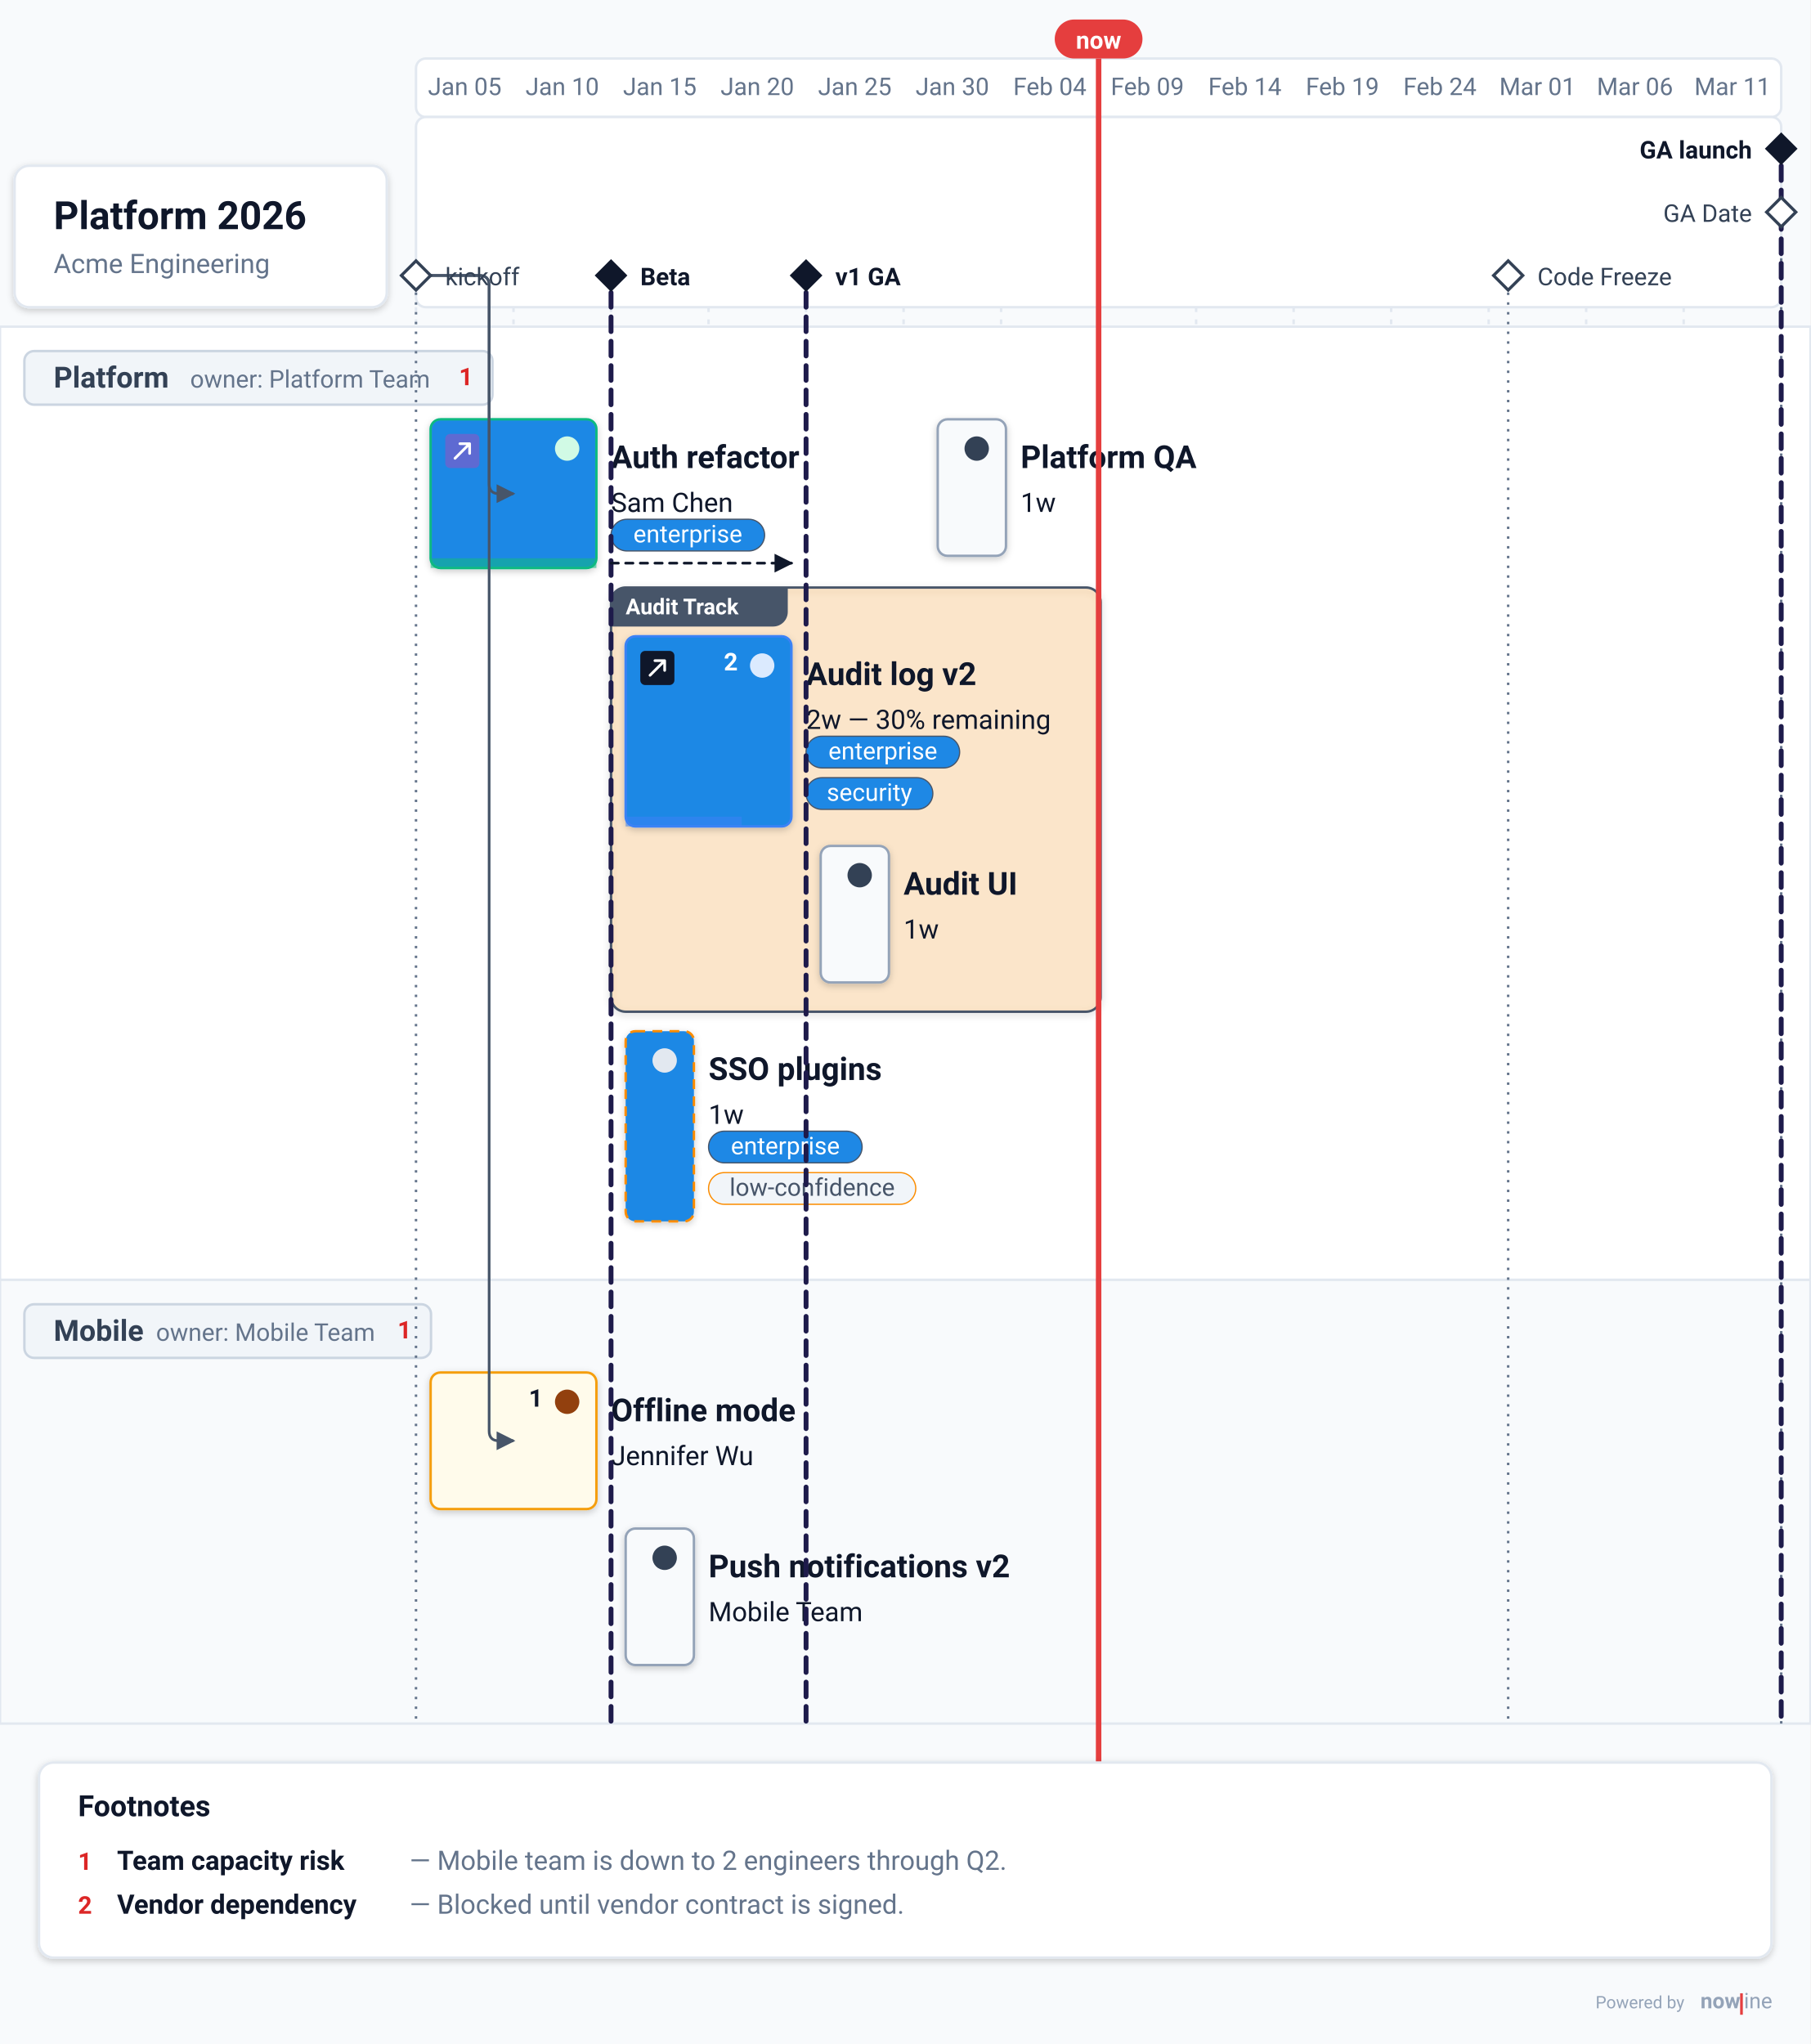
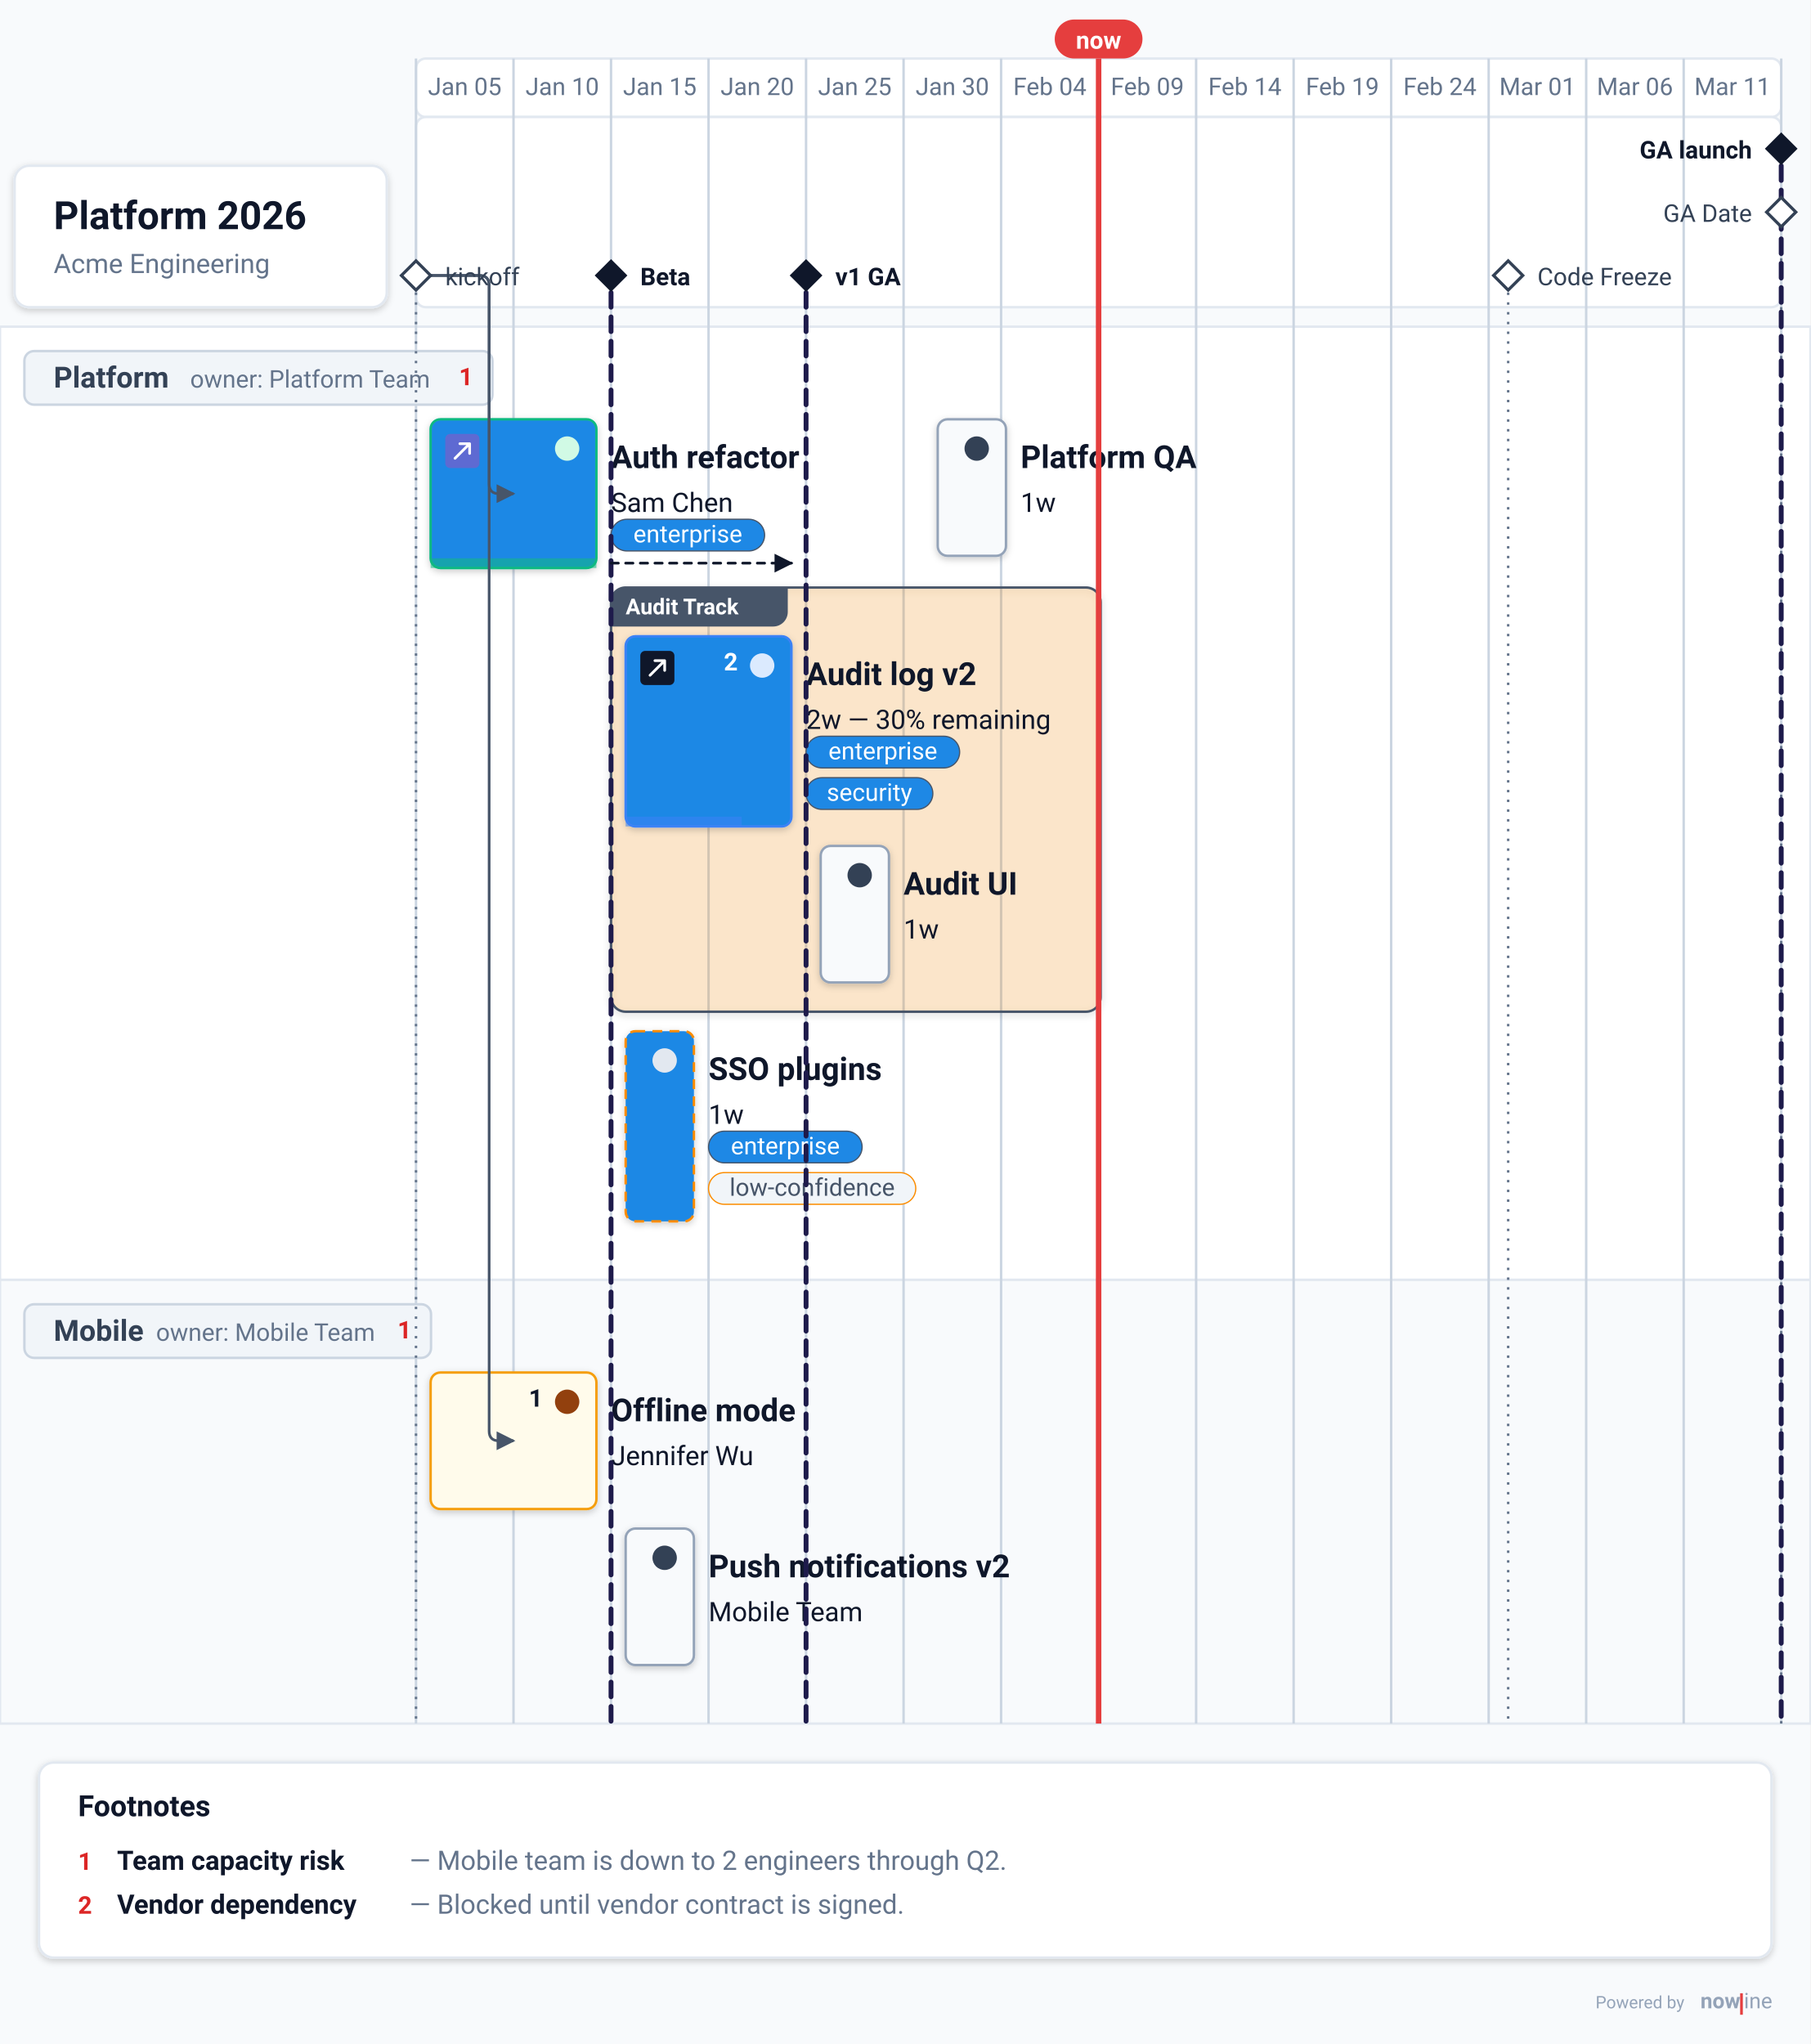
<svg xmlns="http://www.w3.org/2000/svg" data-generator="nowline" data-theme="light" height="838.44" viewBox="0 0 742.64 838.44" width="742.64">
  <defs>
    <filter height="200%" id="nl-0-root-shadow-subtle" width="200%" x="-50%" y="-50%">
      <feGaussianBlur in="SourceAlpha" stdDeviation="1.5" />
      <feOffset dx="0" dy="1" result="offsetblur" />
      <feComponentTransfer>
        <feFuncA type="linear" slope="0.2" />
      </feComponentTransfer>
      <feMerge>
        <feMergeNode />
        <feMergeNode in="SourceGraphic" />
      </feMerge>
    </filter>
    <filter height="200%" id="nl-0-root-shadow-fuzzy" width="200%" x="-50%" y="-50%">
      <feGaussianBlur in="SourceAlpha" stdDeviation="5" />
      <feOffset dx="0" dy="3" result="offsetblur" />
      <feComponentTransfer>
        <feFuncA type="linear" slope="0.3" />
      </feComponentTransfer>
      <feMerge>
        <feMergeNode />
        <feMergeNode in="SourceGraphic" />
      </feMerge>
    </filter>
    <filter height="200%" id="nl-0-root-shadow-hard" width="200%" x="-50%" y="-50%">
      <feGaussianBlur in="SourceAlpha" stdDeviation="0" />
      <feOffset dx="2" dy="2" result="offsetblur" />
      <feComponentTransfer>
        <feFuncA type="linear" slope="0.45" />
      </feComponentTransfer>
      <feMerge>
        <feMergeNode />
        <feMergeNode in="SourceGraphic" />
      </feMerge>
    </filter>
    <marker id="nl-arrow" viewBox="0 0 10 10" refX="9" refY="5" markerWidth="7" markerHeight="7" orient="auto">
      <path d="M 0 0 L 10 5 L 0 10 z" fill="#475569" />
    </marker>
    <marker id="nl-arrow-light" viewBox="0 0 10 10" refX="9" refY="5" markerWidth="7" markerHeight="7" orient="auto">
      <path d="M 0 0 L 10 5 L 0 10 z" fill="#94a3b8" />
    </marker>
    <marker id="nl-arrow-dark" viewBox="0 0 10 10" refX="9" refY="5" markerWidth="7" markerHeight="7" orient="auto">
      <path d="M 0 0 L 10 5 L 0 10 z" fill="#0f172a" />
    </marker>
  </defs>
  <rect fill="#f8fafc" height="838.44" width="742.64" x="0" y="0" />
  <g data-layer="timeline">
    <rect fill="#ffffff" height="24" rx="4" ry="4" stroke="#e2e8f0" stroke-width="1" width="560" x="170.64" y="24" />
    <rect fill="#ffffff" height="78" rx="4" ry="4" stroke="#e2e8f0" stroke-width="1" width="560" x="170.64" y="48" />
    <text fill="#64748b" font-family="system-ui, -apple-system, &quot;Segoe UI&quot;, Roboto, sans-serif" font-size="10" text-anchor="middle" x="190.64" y="39">Jan 05</text>
-     <line stroke="#e2e8f0" stroke-dasharray="2 3" stroke-width="1" x1="170.64" x2="170.64" y1="126" y2="707" />
    <text fill="#64748b" font-family="system-ui, -apple-system, &quot;Segoe UI&quot;, Roboto, sans-serif" font-size="10" text-anchor="middle" x="230.64" y="39">Jan 10</text>
-     <line stroke="#e2e8f0" stroke-dasharray="2 3" stroke-width="1" x1="210.64" x2="210.64" y1="126" y2="707" />
    <text fill="#64748b" font-family="system-ui, -apple-system, &quot;Segoe UI&quot;, Roboto, sans-serif" font-size="10" text-anchor="middle" x="270.64" y="39">Jan 15</text>
-     <line stroke="#e2e8f0" stroke-dasharray="2 3" stroke-width="1" x1="250.64" x2="250.64" y1="126" y2="707" />
    <text fill="#64748b" font-family="system-ui, -apple-system, &quot;Segoe UI&quot;, Roboto, sans-serif" font-size="10" text-anchor="middle" x="310.64" y="39">Jan 20</text>
-     <line stroke="#e2e8f0" stroke-dasharray="2 3" stroke-width="1" x1="290.64" x2="290.64" y1="126" y2="707" />
    <text fill="#64748b" font-family="system-ui, -apple-system, &quot;Segoe UI&quot;, Roboto, sans-serif" font-size="10" text-anchor="middle" x="350.64" y="39">Jan 25</text>
-     <line stroke="#e2e8f0" stroke-dasharray="2 3" stroke-width="1" x1="330.64" x2="330.64" y1="126" y2="707" />
    <text fill="#64748b" font-family="system-ui, -apple-system, &quot;Segoe UI&quot;, Roboto, sans-serif" font-size="10" text-anchor="middle" x="390.64" y="39">Jan 30</text>
-     <line stroke="#e2e8f0" stroke-dasharray="2 3" stroke-width="1" x1="370.64" x2="370.64" y1="126" y2="707" />
    <text fill="#64748b" font-family="system-ui, -apple-system, &quot;Segoe UI&quot;, Roboto, sans-serif" font-size="10" text-anchor="middle" x="430.64" y="39">Feb 04</text>
-     <line stroke="#e2e8f0" stroke-dasharray="2 3" stroke-width="1" x1="410.64" x2="410.64" y1="126" y2="707" />
    <text fill="#64748b" font-family="system-ui, -apple-system, &quot;Segoe UI&quot;, Roboto, sans-serif" font-size="10" text-anchor="middle" x="470.64" y="39">Feb 09</text>
-     <line stroke="#e2e8f0" stroke-dasharray="2 3" stroke-width="1" x1="450.64" x2="450.64" y1="126" y2="707" />
    <text fill="#64748b" font-family="system-ui, -apple-system, &quot;Segoe UI&quot;, Roboto, sans-serif" font-size="10" text-anchor="middle" x="510.64" y="39">Feb 14</text>
-     <line stroke="#e2e8f0" stroke-dasharray="2 3" stroke-width="1" x1="490.64" x2="490.64" y1="126" y2="707" />
    <text fill="#64748b" font-family="system-ui, -apple-system, &quot;Segoe UI&quot;, Roboto, sans-serif" font-size="10" text-anchor="middle" x="550.64" y="39">Feb 19</text>
-     <line stroke="#e2e8f0" stroke-dasharray="2 3" stroke-width="1" x1="530.64" x2="530.64" y1="126" y2="707" />
    <text fill="#64748b" font-family="system-ui, -apple-system, &quot;Segoe UI&quot;, Roboto, sans-serif" font-size="10" text-anchor="middle" x="590.64" y="39">Feb 24</text>
-     <line stroke="#e2e8f0" stroke-dasharray="2 3" stroke-width="1" x1="570.64" x2="570.64" y1="126" y2="707" />
    <text fill="#64748b" font-family="system-ui, -apple-system, &quot;Segoe UI&quot;, Roboto, sans-serif" font-size="10" text-anchor="middle" x="630.64" y="39">Mar 01</text>
-     <line stroke="#e2e8f0" stroke-dasharray="2 3" stroke-width="1" x1="610.64" x2="610.64" y1="126" y2="707" />
    <text fill="#64748b" font-family="system-ui, -apple-system, &quot;Segoe UI&quot;, Roboto, sans-serif" font-size="10" text-anchor="middle" x="670.64" y="39">Mar 06</text>
-     <line stroke="#e2e8f0" stroke-dasharray="2 3" stroke-width="1" x1="650.64" x2="650.64" y1="126" y2="707" />
    <text fill="#64748b" font-family="system-ui, -apple-system, &quot;Segoe UI&quot;, Roboto, sans-serif" font-size="10" text-anchor="middle" x="710.64" y="39">Mar 11</text>
-     <line stroke="#e2e8f0" stroke-dasharray="2 3" stroke-width="1" x1="690.64" x2="690.64" y1="126" y2="707" />
-     <line stroke="#e2e8f0" stroke-dasharray="2 3" stroke-width="1" x1="730.64" x2="730.64" y1="126" y2="707" />
+   </g>
+   <g data-id="platform" data-layer="swimlane-bg">
+     <rect fill="#ffffff" height="391" stroke="#e2e8f0" stroke-width="1" width="742.64" x="0" y="134" />
+   </g>
+   <g data-id="mobile" data-layer="swimlane-bg">
+     <rect fill="#f8fafc" height="182" stroke="#e2e8f0" stroke-width="1" width="742.64" x="0" y="525" />
+   </g>
+   <g data-layer="grid">
+     <line stroke="#cbd5e1" stroke-width="1" x1="170.64" x2="170.64" y1="24" y2="707" />
+     <line stroke="#cbd5e1" stroke-width="1" x1="210.64" x2="210.64" y1="24" y2="707" />
+     <line stroke="#cbd5e1" stroke-width="1" x1="250.64" x2="250.64" y1="24" y2="707" />
+     <line stroke="#cbd5e1" stroke-width="1" x1="290.64" x2="290.64" y1="24" y2="707" />
+     <line stroke="#cbd5e1" stroke-width="1" x1="330.64" x2="330.64" y1="24" y2="707" />
+     <line stroke="#cbd5e1" stroke-width="1" x1="370.64" x2="370.64" y1="24" y2="707" />
+     <line stroke="#cbd5e1" stroke-width="1" x1="410.64" x2="410.64" y1="24" y2="707" />
+     <line stroke="#cbd5e1" stroke-width="1" x1="450.64" x2="450.64" y1="24" y2="707" />
+     <line stroke="#cbd5e1" stroke-width="1" x1="490.64" x2="490.64" y1="24" y2="707" />
+     <line stroke="#cbd5e1" stroke-width="1" x1="530.64" x2="530.64" y1="24" y2="707" />
+     <line stroke="#cbd5e1" stroke-width="1" x1="570.64" x2="570.64" y1="24" y2="707" />
+     <line stroke="#cbd5e1" stroke-width="1" x1="610.64" x2="610.64" y1="24" y2="707" />
+     <line stroke="#cbd5e1" stroke-width="1" x1="650.64" x2="650.64" y1="24" y2="707" />
+     <line stroke="#cbd5e1" stroke-width="1" x1="690.64" x2="690.64" y1="24" y2="707" />
+     <line stroke="#cbd5e1" stroke-width="1" x1="730.64" x2="730.64" y1="24" y2="707" />
  </g>
  <g data-id="platform" data-layer="swimlane">
-     <rect fill="#ffffff" height="391" stroke="#e2e8f0" stroke-width="1" width="742.64" x="0" y="134" />
    <rect fill="#f1f5f9" height="22" rx="4" ry="4" stroke="#cbd5e1" stroke-width="1" width="192" x="10" y="144" />
    <text fill="#334155" font-family="system-ui, -apple-system, &quot;Segoe UI&quot;, Roboto, sans-serif" font-size="12" font-weight="600" x="22" y="159">Platform</text>
    <text fill="#64748b" font-family="system-ui, -apple-system, &quot;Segoe UI&quot;, Roboto, sans-serif" font-size="10" x="78" y="159">owner: Platform Team</text>
    <text fill="#dc2626" font-family="system-ui, -apple-system, &quot;Segoe UI&quot;, Roboto, sans-serif" font-size="10" font-weight="700" text-anchor="end" x="194" y="158">1</text>
    <g data-id="auth-refactor" data-layer="item">
      <rect fill="#1e88e5" filter="url(#nl-0-root-shadow-subtle)" height="61" rx="4" ry="4" stroke="#10b981" stroke-width="1" width="68" x="176.64" y="172" />
      <rect fill="#10b981" height="4" opacity="0.55" width="68" x="176.64" y="229" />
      <circle cx="232.64" cy="184" fill="#d1fae5" r="5" />
      <text fill="#0f172a" font-family="system-ui, -apple-system, &quot;Segoe UI&quot;, Roboto, sans-serif" font-size="13" font-weight="600" x="250.64" y="192">Auth refactor</text>
      <text fill="#0f172a" font-family="system-ui, -apple-system, &quot;Segoe UI&quot;, Roboto, sans-serif" font-size="11" x="250.64" y="210">Sam Chen</text>
      <a href="https://linear.app/acme/issue/ENG-123" rel="noopener" target="_blank">
        <rect fill="#5e6ad2" height="14" rx="2" ry="2" width="14" x="182.64" y="178" />
        <path d="M186.64 188 L192.64 182 M188.64 182 H192.64 V186" fill="none" stroke="#ffffff" stroke-linecap="round" stroke-linejoin="round" stroke-width="1.1" />
      </a>
      <rect fill="#1e88e5" height="13" rx="6.5" ry="6.5" stroke="#475569" stroke-width="0.5" width="63" x="250.64" y="213" />
      <text fill="#ffffff" font-family="system-ui, -apple-system, &quot;Segoe UI&quot;, Roboto, sans-serif" font-size="10" font-style="normal" font-weight="400" text-anchor="middle" x="282.14" y="222.5">enterprise</text>
    </g>
    <g data-layer="parallel">
      <g data-id="audit-track" data-layer="group">
        <rect fill="#fb8c00" fill-opacity="0.18" filter="url(#nl-0-root-shadow-subtle)" height="174" rx="6" ry="6" stroke="#475569" stroke-width="1" width="200.84" x="250.64" y="241" />
        <path d="M256.64 241H323.14V251A6 6 0 0 1 317.14 257H250.64V247A6 6 0 0 1 256.64 241Z" fill="#475569" />
        <text fill="#ffffff" font-family="system-ui, -apple-system, &quot;Segoe UI&quot;, Roboto, sans-serif" font-size="9" font-weight="600" x="256.64" y="252">Audit Track</text>
        <g data-id="audit-log" data-layer="item">
          <rect fill="#1e88e5" filter="url(#nl-0-root-shadow-subtle)" height="78" rx="4" ry="4" stroke="#3b82f6" stroke-width="1" width="68" x="256.64" y="261" />
          <rect fill="#3b82f6" height="4" opacity="0.55" width="47.6" x="256.64" y="335" />
          <circle cx="312.64" cy="273" fill="#dbeafe" r="5" />
          <text fill="#0f172a" font-family="system-ui, -apple-system, &quot;Segoe UI&quot;, Roboto, sans-serif" font-size="13" font-weight="600" x="330.64" y="281">Audit log v2</text>
          <text fill="#0f172a" font-family="system-ui, -apple-system, &quot;Segoe UI&quot;, Roboto, sans-serif" font-size="11" x="330.64" y="299">2w — 30% remaining</text>
          <text fill="#ffffff" font-family="system-ui, -apple-system, &quot;Segoe UI&quot;, Roboto, sans-serif" font-size="10" font-weight="700" text-anchor="end" x="302.64" y="275">2</text>
          <a href="https://wiki.acme.com/audit" rel="noopener" target="_blank">
            <rect fill="#0f172a" height="14" rx="2" ry="2" width="14" x="262.64" y="267" />
            <path d="M266.64 277 L272.64 271 M268.64 271 H272.64 V275" fill="none" stroke="#ffffff" stroke-linecap="round" stroke-linejoin="round" stroke-width="1.1" />
          </a>
          <rect fill="#1e88e5" height="13" rx="6.5" ry="6.5" stroke="#475569" stroke-width="0.5" width="63" x="330.64" y="302" />
          <text fill="#ffffff" font-family="system-ui, -apple-system, &quot;Segoe UI&quot;, Roboto, sans-serif" font-size="10" font-style="normal" font-weight="400" text-anchor="middle" x="362.14" y="311.5">enterprise</text>
          <rect fill="#1e88e5" height="13" rx="6.5" ry="6.5" stroke="#475569" stroke-width="0.5" width="52" x="330.64" y="319" />
          <text fill="#ffffff" font-family="system-ui, -apple-system, &quot;Segoe UI&quot;, Roboto, sans-serif" font-size="10" font-style="normal" font-weight="400" text-anchor="middle" x="356.64" y="328.5">security</text>
        </g>
        <g data-id="audit-ui" data-layer="item">
          <rect fill="#f8fafc" filter="url(#nl-0-root-shadow-subtle)" height="56" rx="4" ry="4" stroke="#94a3b8" stroke-width="1" width="28" x="336.64" y="347" />
          <circle cx="352.64" cy="359" fill="#334155" r="5" />
          <text fill="#0f172a" font-family="system-ui, -apple-system, &quot;Segoe UI&quot;, Roboto, sans-serif" font-size="13" font-weight="600" x="370.64" y="367">Audit UI</text>
          <text fill="#0f172a" font-family="system-ui, -apple-system, &quot;Segoe UI&quot;, Roboto, sans-serif" font-size="11" x="370.64" y="385">1w</text>
        </g>
      </g>
      <g data-id="sso" data-layer="item">
        <rect fill="#1e88e5" filter="url(#nl-0-root-shadow-subtle)" height="78" rx="4" ry="4" stroke="#fb8c00" stroke-dasharray="4 3" stroke-width="1" width="28" x="256.64" y="423" />
        <circle cx="272.64" cy="435" fill="#e2e8f0" r="5" />
        <text fill="#0f172a" font-family="system-ui, -apple-system, &quot;Segoe UI&quot;, Roboto, sans-serif" font-size="13" font-weight="600" x="290.64" y="443">SSO plugins</text>
        <text fill="#0f172a" font-family="system-ui, -apple-system, &quot;Segoe UI&quot;, Roboto, sans-serif" font-size="11" x="290.64" y="461">1w</text>
        <rect fill="#1e88e5" height="13" rx="6.5" ry="6.5" stroke="#475569" stroke-width="0.5" width="63" x="290.64" y="464" />
        <text fill="#ffffff" font-family="system-ui, -apple-system, &quot;Segoe UI&quot;, Roboto, sans-serif" font-size="10" font-style="normal" font-weight="400" text-anchor="middle" x="322.14" y="473.5">enterprise</text>
        <rect fill="#f1f5f9" height="13" rx="6.5" ry="6.5" stroke="#fb8c00" stroke-width="0.5" width="85" x="290.64" y="481" />
        <text fill="#475569" font-family="system-ui, -apple-system, &quot;Segoe UI&quot;, Roboto, sans-serif" font-size="10" font-style="normal" font-weight="400" text-anchor="middle" x="333.14" y="490.5">low-confidence</text>
      </g>
    </g>
    <g data-id="platform-qa" data-layer="item">
      <rect fill="#f8fafc" filter="url(#nl-0-root-shadow-subtle)" height="56" rx="4" ry="4" stroke="#94a3b8" stroke-width="1" width="28" x="384.64" y="172" />
      <circle cx="400.64" cy="184" fill="#334155" r="5" />
      <text fill="#0f172a" font-family="system-ui, -apple-system, &quot;Segoe UI&quot;, Roboto, sans-serif" font-size="13" font-weight="600" x="418.64" y="192">Platform QA</text>
      <text fill="#0f172a" font-family="system-ui, -apple-system, &quot;Segoe UI&quot;, Roboto, sans-serif" font-size="11" x="418.64" y="210">1w</text>
    </g>
  </g>
  <g data-id="mobile" data-layer="swimlane">
-     <rect fill="#f8fafc" height="182" stroke="#e2e8f0" stroke-width="1" width="742.64" x="0" y="525" />
    <rect fill="#f1f5f9" height="22" rx="4" ry="4" stroke="#cbd5e1" stroke-width="1" width="166.8" x="10" y="535" />
    <text fill="#334155" font-family="system-ui, -apple-system, &quot;Segoe UI&quot;, Roboto, sans-serif" font-size="12" font-weight="600" x="22" y="550">Mobile</text>
    <text fill="#64748b" font-family="system-ui, -apple-system, &quot;Segoe UI&quot;, Roboto, sans-serif" font-size="10" x="64" y="550">owner: Mobile Team</text>
    <text fill="#dc2626" font-family="system-ui, -apple-system, &quot;Segoe UI&quot;, Roboto, sans-serif" font-size="10" font-weight="700" text-anchor="end" x="168.8" y="549">1</text>
    <g data-id="offline" data-layer="item">
      <rect fill="#fffbeb" filter="url(#nl-0-root-shadow-subtle)" height="56" rx="4" ry="4" stroke="#f59e0b" stroke-width="1" width="68" x="176.64" y="563" />
      <circle cx="232.64" cy="575" fill="#92400e" r="5" />
      <text fill="#0f172a" font-family="system-ui, -apple-system, &quot;Segoe UI&quot;, Roboto, sans-serif" font-size="13" font-weight="600" x="250.64" y="583">Offline mode</text>
      <text fill="#0f172a" font-family="system-ui, -apple-system, &quot;Segoe UI&quot;, Roboto, sans-serif" font-size="11" x="250.64" y="601">Jennifer Wu</text>
      <text fill="#0f172a" font-family="system-ui, -apple-system, &quot;Segoe UI&quot;, Roboto, sans-serif" font-size="10" font-weight="700" text-anchor="end" x="222.64" y="577">1</text>
    </g>
    <g data-id="push-v2" data-layer="item">
      <rect fill="#f8fafc" filter="url(#nl-0-root-shadow-subtle)" height="56" rx="4" ry="4" stroke="#94a3b8" stroke-width="1" width="28" x="256.64" y="627" />
      <circle cx="272.64" cy="639" fill="#334155" r="5" />
      <text fill="#0f172a" font-family="system-ui, -apple-system, &quot;Segoe UI&quot;, Roboto, sans-serif" font-size="13" font-weight="600" x="290.64" y="647">Push notifications v2</text>
      <text fill="#0f172a" font-family="system-ui, -apple-system, &quot;Segoe UI&quot;, Roboto, sans-serif" font-size="11" x="290.64" y="665">Mobile Team</text>
    </g>
  </g>
  <path d="M170.64 113 L196.64 113 Q200.64 113 200.64 117 L200.64 198.5 Q200.64 202.5 204.64 202.5 L210.64 202.5" fill="none" marker-end="url(#nl-arrow)" stroke="#475569" stroke-linejoin="round" stroke-width="1.1" />
  <path d="M170.64 113 L196.64 113 Q200.64 113 200.64 117 L200.64 587 Q200.64 591 204.64 591 L210.64 591" fill="none" marker-end="url(#nl-arrow)" stroke="#475569" stroke-linejoin="round" stroke-width="1.1" />
  <line stroke="#64748b" stroke-dasharray="1 3" stroke-width="1" x1="170.64" x2="170.64" y1="120" y2="707" />
  <line stroke="#64748b" stroke-dasharray="1 3" stroke-width="1" x1="618.64" x2="618.64" y1="120" y2="707" />
  <line stroke="#64748b" stroke-dasharray="1 3" stroke-width="1" x1="730.64" x2="730.64" y1="94" y2="707" />
  <line stroke="#1e1b4b" stroke-dasharray="6 4" stroke-linecap="round" stroke-width="2" x1="250.64" x2="250.64" y1="120" y2="707" />
  <line stroke="#1e1b4b" stroke-dasharray="6 4" stroke-linecap="round" stroke-width="2" x1="330.64" x2="330.64" y1="120" y2="707" />
  <path d="M250.64 231 H324.64" fill="none" marker-end="url(#nl-arrow-dark)" stroke="#0f172a" stroke-dasharray="3 3" stroke-linecap="round" stroke-width="1.1" />
  <line stroke="#1e1b4b" stroke-dasharray="6 4" stroke-linecap="round" stroke-width="2" x1="730.64" x2="730.64" y1="68" y2="707" />
  <g data-id="kickoff" data-layer="anchor">
    <path d="M170.64 107 L176.64 113 L170.64 119 L164.64 113 Z" fill="#ffffff" stroke="#334155" stroke-width="1.25" />
    <text fill="#334155" font-family="system-ui, -apple-system, &quot;Segoe UI&quot;, Roboto, sans-serif" font-size="10" x="182.64" y="117">kickoff</text>
  </g>
  <g data-id="code-freeze" data-layer="anchor">
    <path d="M618.64 107 L624.64 113 L618.64 119 L612.64 113 Z" fill="#ffffff" stroke="#334155" stroke-width="1.25" />
    <text fill="#334155" font-family="system-ui, -apple-system, &quot;Segoe UI&quot;, Roboto, sans-serif" font-size="10" x="630.64" y="117">Code Freeze</text>
  </g>
  <g data-id="ga-date" data-layer="anchor">
    <path d="M730.64 81 L736.64 87 L730.64 93 L724.64 87 Z" fill="#ffffff" stroke="#334155" stroke-width="1.25" />
    <text fill="#334155" font-family="system-ui, -apple-system, &quot;Segoe UI&quot;, Roboto, sans-serif" font-size="10" text-anchor="end" x="718.64" y="91">GA Date</text>
  </g>
  <g data-id="beta" data-layer="milestone">
    <path d="M250.64 107 L256.64 113 L250.64 119 L244.64 113 Z" fill="#0f172a" stroke="#0f172a" stroke-width="1" />
    <text fill="#0f172a" font-family="system-ui, -apple-system, &quot;Segoe UI&quot;, Roboto, sans-serif" font-size="10" font-weight="600" x="262.64" y="117">Beta</text>
  </g>
  <g data-id="v1-ga" data-layer="milestone">
    <path d="M330.64 107 L336.64 113 L330.64 119 L324.64 113 Z" fill="#0f172a" stroke="#0f172a" stroke-width="1" />
    <text fill="#0f172a" font-family="system-ui, -apple-system, &quot;Segoe UI&quot;, Roboto, sans-serif" font-size="10" font-weight="600" x="342.64" y="117">v1 GA</text>
  </g>
  <g data-id="ga-launch" data-layer="milestone">
    <path d="M730.64 55 L736.64 61 L730.64 67 L724.64 61 Z" fill="#0f172a" stroke="#0f172a" stroke-width="1" />
    <text fill="#0f172a" font-family="system-ui, -apple-system, &quot;Segoe UI&quot;, Roboto, sans-serif" font-size="10" font-weight="600" text-anchor="end" x="718.64" y="65">GA launch</text>
  </g>
  <g data-layer="nowline">
-     <line stroke="#e53e3e" stroke-width="2.25" x1="450.64" x2="450.64" y1="24" y2="803" />
+     <line stroke="#e53e3e" stroke-width="2.25" x1="450.64" x2="450.64" y1="24" y2="707" />
    <rect fill="#e53e3e" height="16" rx="8" ry="8" width="36" x="432.64" y="8" />
    <text fill="#ffffff" font-family="system-ui, -apple-system, &quot;Segoe UI&quot;, Roboto, sans-serif" font-size="10" font-weight="700" text-anchor="middle" x="450.64" y="20">now</text>
  </g>
  <g data-layer="footnotes">
    <rect fill="#ffffff" filter="url(#nl-0-root-shadow-subtle)" height="80" rx="6" ry="6" stroke="#e2e8f0" stroke-width="1" width="710.64" x="16" y="723" />
    <text fill="#0f172a" font-family="system-ui, -apple-system, &quot;Segoe UI&quot;, Roboto, sans-serif" font-size="12" font-weight="700" x="32" y="745">Footnotes</text>
    <text fill="#dc2626" font-family="system-ui, -apple-system, &quot;Segoe UI&quot;, Roboto, sans-serif" font-size="10" font-weight="700" x="32" y="767">1</text>
    <text fill="#0f172a" font-family="system-ui, -apple-system, &quot;Segoe UI&quot;, Roboto, sans-serif" font-size="11" font-weight="600" x="48" y="767">Team capacity risk</text>
    <text fill="#64748b" font-family="system-ui, -apple-system, &quot;Segoe UI&quot;, Roboto, sans-serif" font-size="11" x="168" y="767">— Mobile team is down to 2 engineers through Q2.</text>
    <text fill="#dc2626" font-family="system-ui, -apple-system, &quot;Segoe UI&quot;, Roboto, sans-serif" font-size="10" font-weight="700" x="32" y="785">2</text>
    <text fill="#0f172a" font-family="system-ui, -apple-system, &quot;Segoe UI&quot;, Roboto, sans-serif" font-size="11" font-weight="600" x="48" y="785">Vendor dependency</text>
    <text fill="#64748b" font-family="system-ui, -apple-system, &quot;Segoe UI&quot;, Roboto, sans-serif" font-size="11" x="168" y="785">— Blocked until vendor contract is signed.</text>
  </g>
  <g data-id="nl-0-root-header" data-layer="header">
    <rect fill="#ffffff" filter="url(#nl-0-root-shadow-subtle)" height="58" rx="6" ry="6" stroke="#e2e8f0" stroke-width="1" width="152.64" x="6" y="68" />
    <text fill="#0f172a" font-family="system-ui, -apple-system, &quot;Segoe UI&quot;, Roboto, sans-serif" font-size="16" font-weight="600" x="22" y="94">Platform 2026</text>
    <text fill="#64748b" font-family="system-ui, -apple-system, &quot;Segoe UI&quot;, Roboto, sans-serif" font-size="11" x="22" y="112">Acme Engineering</text>
  </g>
  <a aria-label="Powered by nowline" href="https://nowline.io" rel="noopener" target="_blank">
    <g data-layer="attribution">
      <g transform="translate(654.48 815) scale(0.22)">
        <text fill="#94a3b8" font-family="system-ui, -apple-system, &quot;Segoe UI&quot;, Roboto, sans-serif" font-size="32" font-weight="400" x="0" y="40">Powered by</text>
        <text fill="#94a3b8" font-family="system-ui, -apple-system, &quot;Segoe UI&quot;, Roboto, sans-serif" font-size="40" font-weight="700" x="195.6" y="40">now</text>
        <rect fill="#e53e3e" height="40" width="5" x="269.6" y="12" />
        <text fill="#94a3b8" font-family="system-ui, -apple-system, &quot;Segoe UI&quot;, Roboto, sans-serif" font-size="40" font-weight="400" x="276.6" y="40">ine</text>
      </g>
    </g>
  </a>
</svg>
